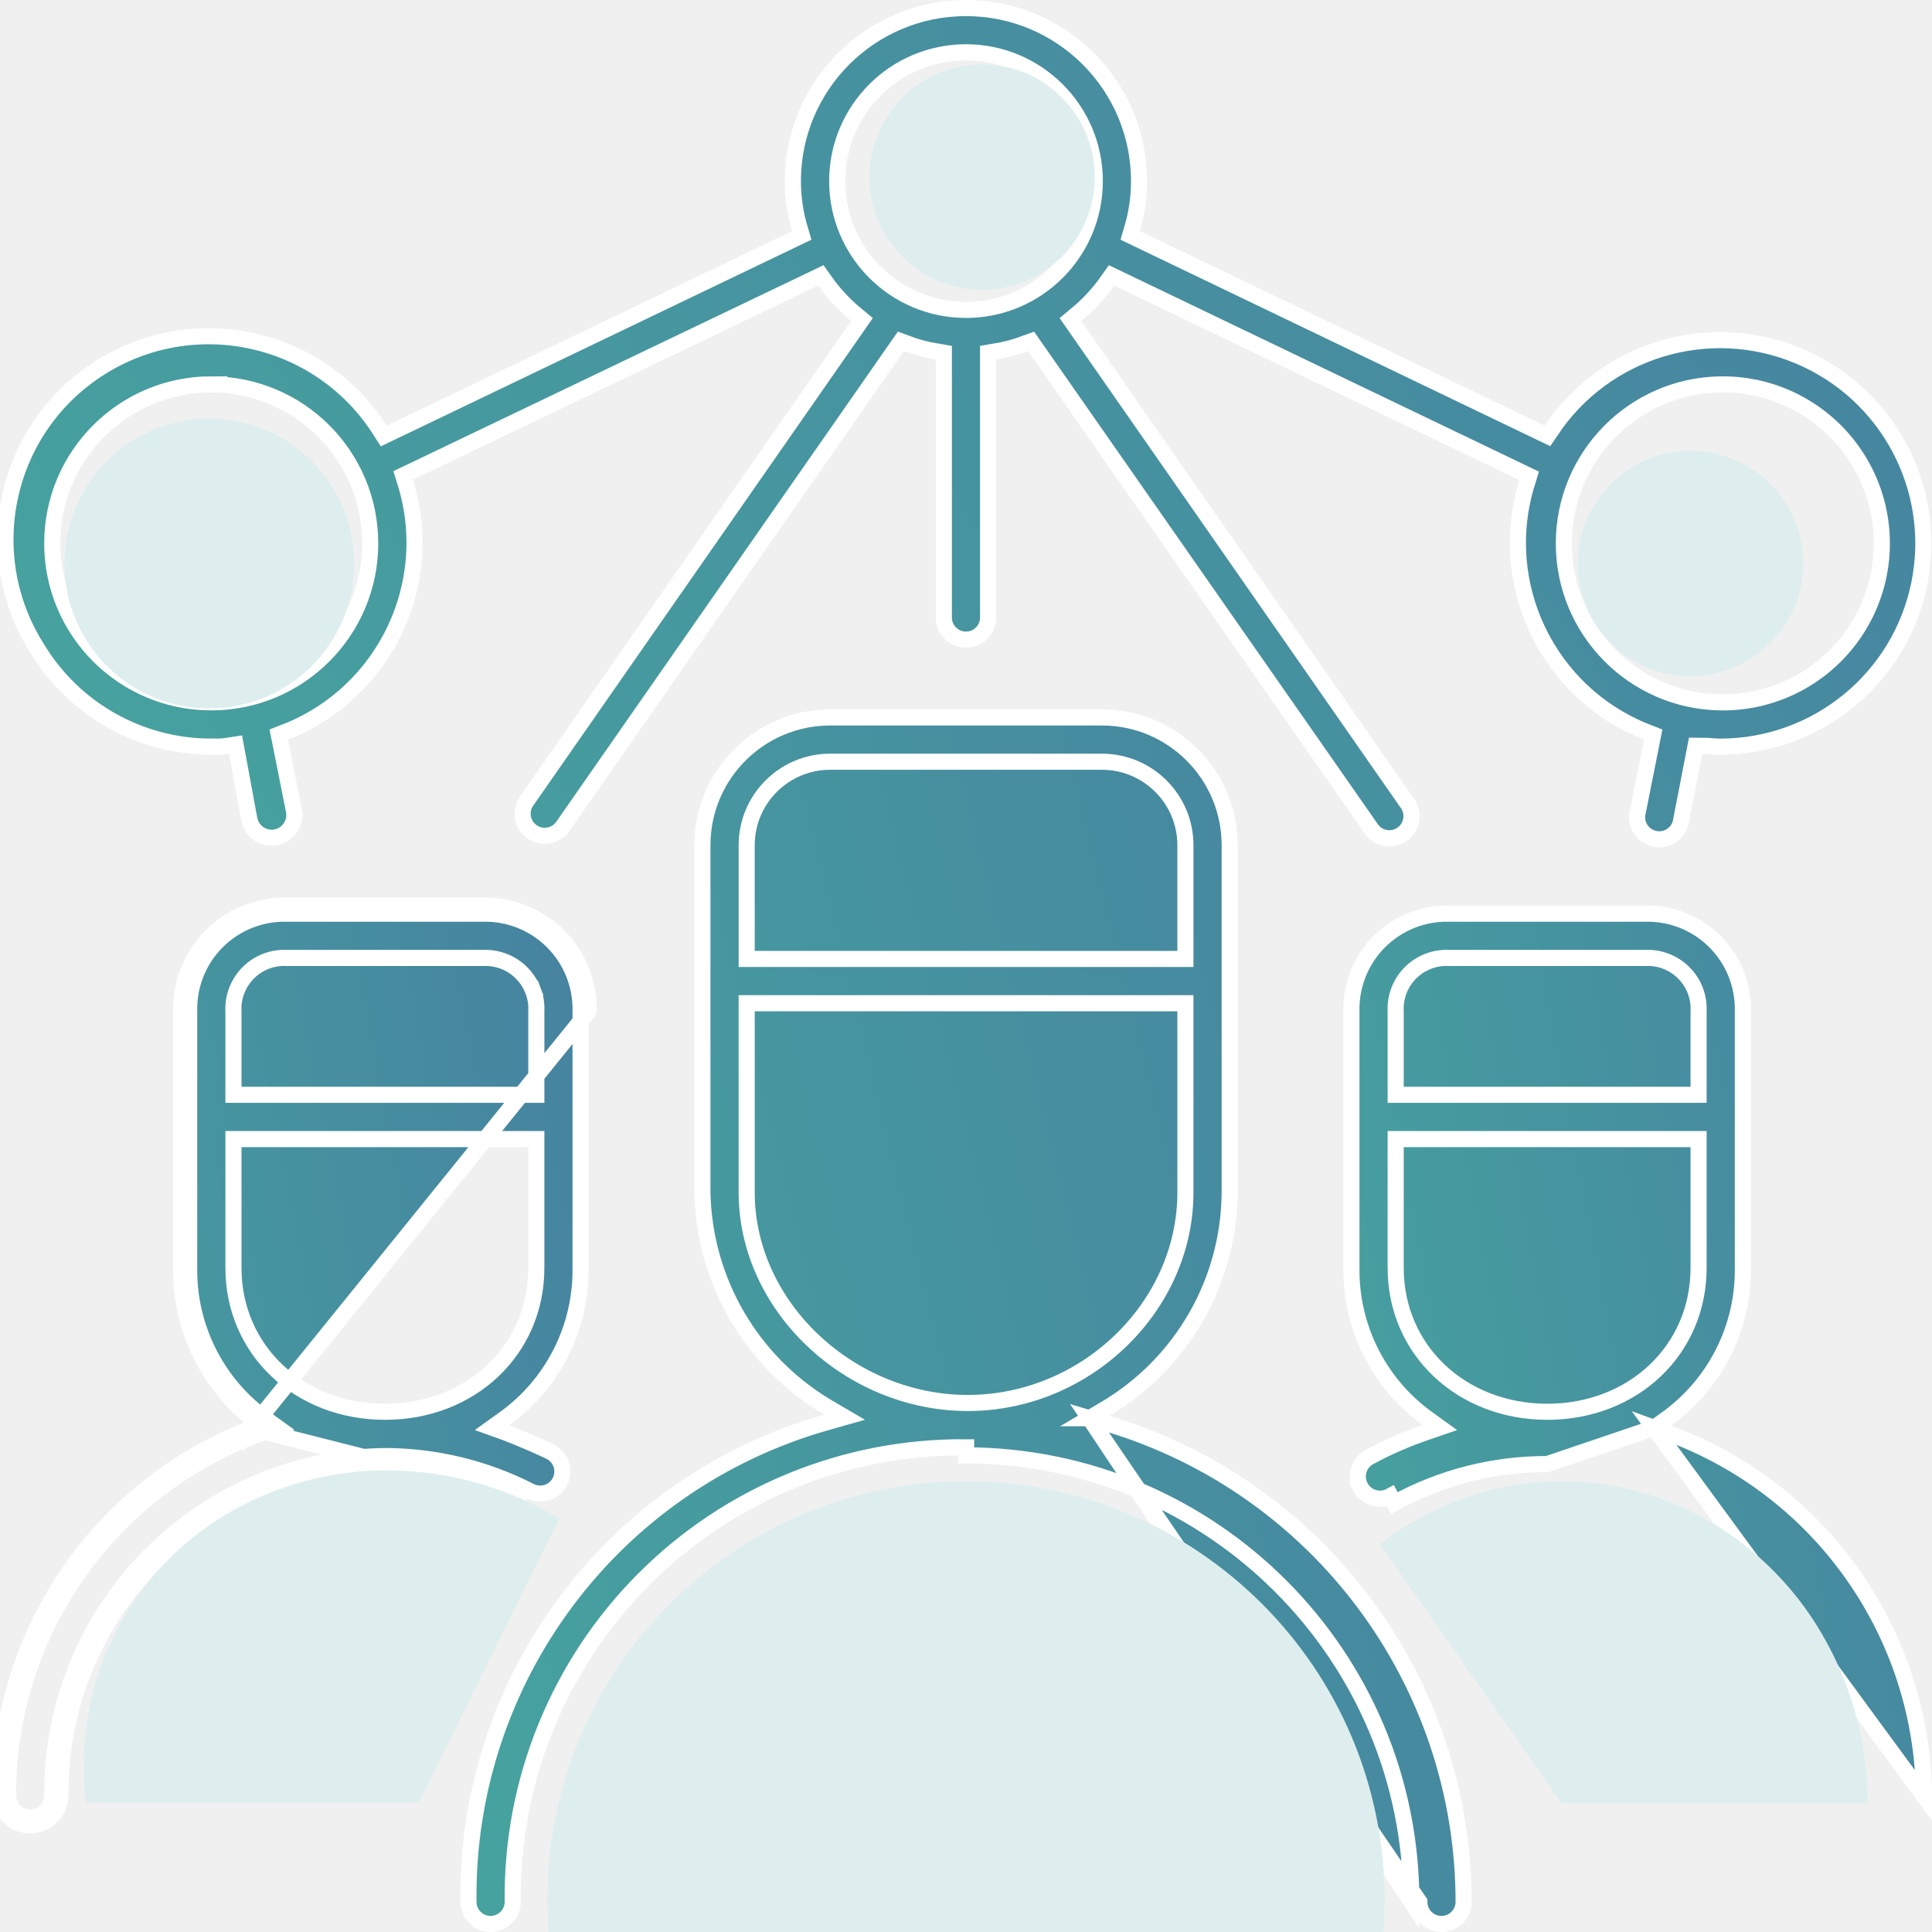
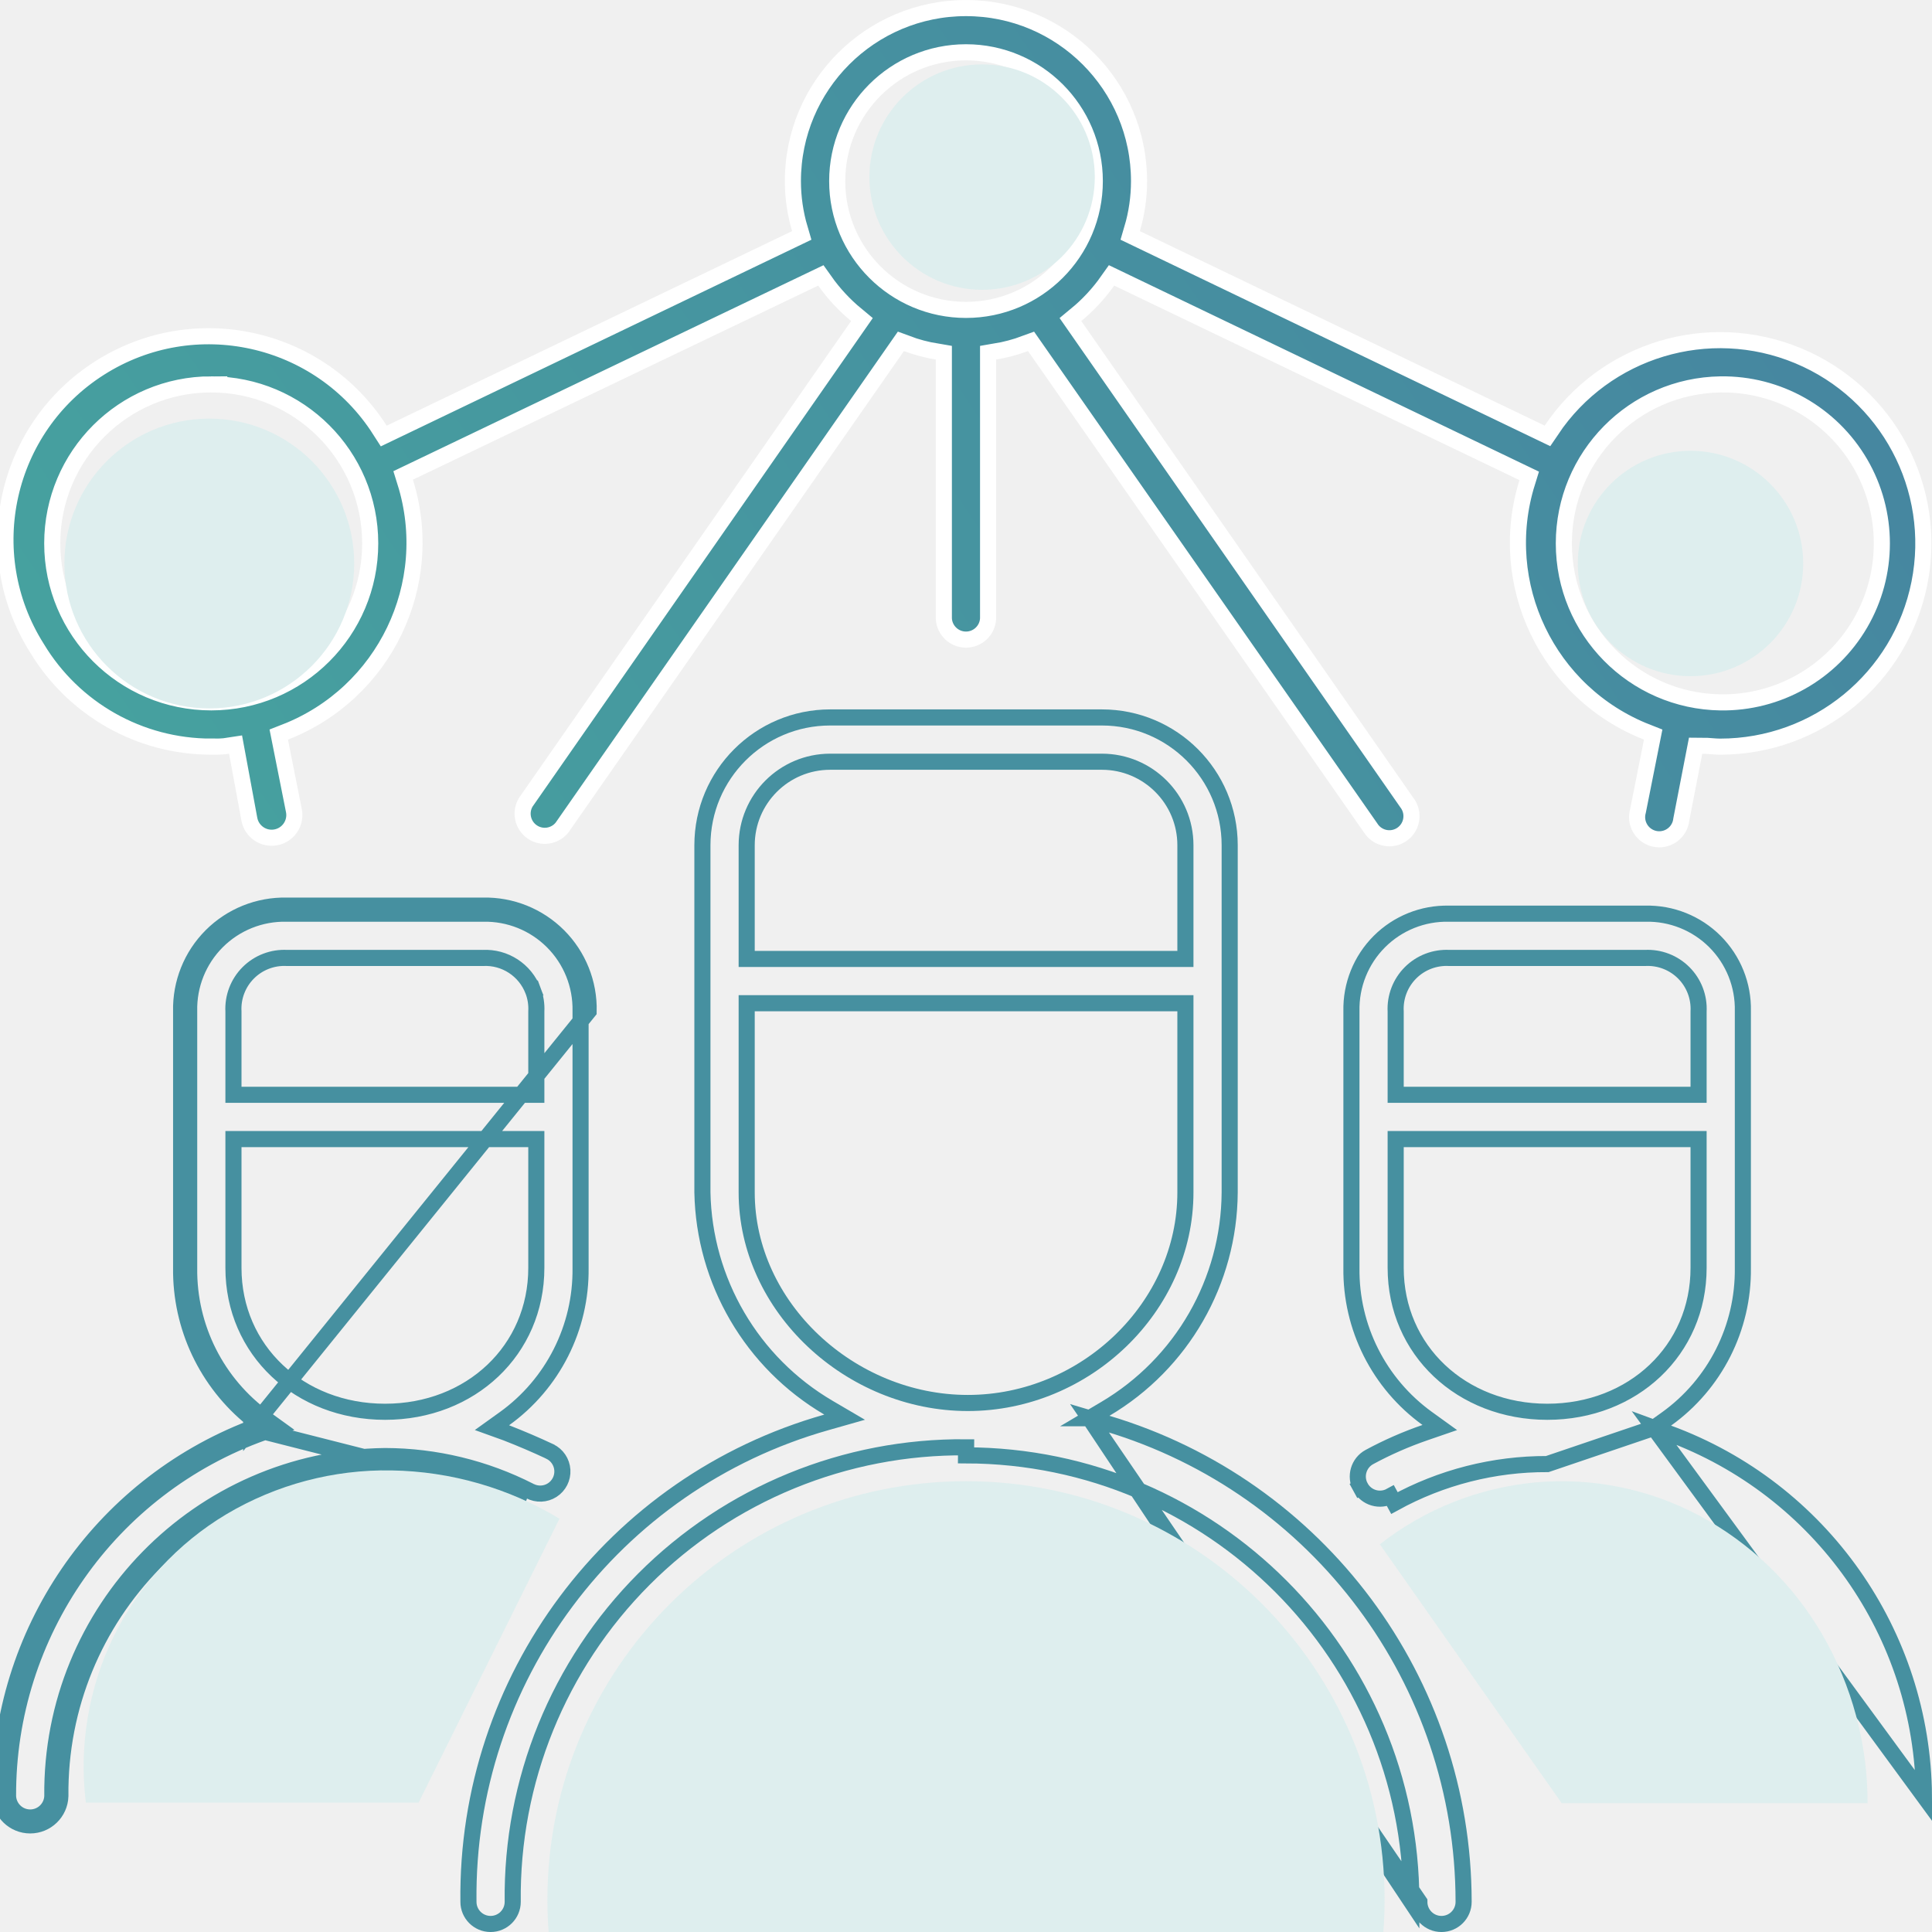
<svg xmlns="http://www.w3.org/2000/svg" width="60" height="60" fill="none">
-   <g clip-path="url(#clip0_13858_2268)">
+   <g clip-path="url(#clip0_13858_4338)">
    <mask id="a" fill="#fff">
      <path d="M6.561 23.438c.188 0 .37 0 .553-.029l.385 2.082a.954.954 0 101.875-.357l-.431-2.165a6.563 6.563 0 003.88-8.072L25.41 8.869c.29.41.634.78 1.022 1.101L16.119 24.778a.938.938 0 001.538 1.069l10.415-14.944c.32.12.652.207.99.263v8.053a.938.938 0 001.874 0v-8.053c.338-.056.669-.144.99-.263l10.43 14.944a.937.937 0 101.537-1.069L33.58 9.97a5.65 5.65 0 001.022-1.101l12.586 6.042a6.562 6.562 0 003.867 8.058l-.431 2.165a.938.938 0 101.837.357l.404-2.082c.182 0 .365.029.553.029a6.562 6.562 0 10-5.447-10.22l-12.572-6.04a5.47 5.47 0 00.225-1.552 5.625 5.625 0 10-11.25 0c0 .525.076 1.048.225 1.552l-12.59 6.042A6.561 6.561 0 00.931 20.253a6.562 6.562 0 005.63 3.184zm46.875-11.25a4.688 4.688 0 110 9.375 4.688 4.688 0 010-9.375zM30 1.874a3.75 3.75 0 110 7.5 3.75 3.75 0 010-7.5zM6.56 12.188a4.687 4.687 0 110 9.374 4.687 4.687 0 010-9.375z" />
    </mask>
-     <path d="M6.561 23.438c.188 0 .37 0 .553-.029l.385 2.082a.954.954 0 101.875-.357l-.431-2.165a6.563 6.563 0 003.88-8.072L25.41 8.869c.29.41.634.78 1.022 1.101L16.119 24.778a.938.938 0 001.538 1.069l10.415-14.944c.32.12.652.207.99.263v8.053a.938.938 0 001.874 0v-8.053c.338-.056.669-.144.99-.263l10.43 14.944a.937.937 0 101.537-1.069L33.58 9.97a5.65 5.65 0 001.022-1.101l12.586 6.042a6.562 6.562 0 003.867 8.058l-.431 2.165a.938.938 0 101.837.357l.404-2.082c.182 0 .365.029.553.029a6.562 6.562 0 10-5.447-10.22l-12.572-6.04a5.47 5.47 0 00.225-1.552 5.625 5.625 0 10-11.25 0c0 .525.076 1.048.225 1.552l-12.59 6.042A6.561 6.561 0 00.931 20.253a6.562 6.562 0 005.63 3.184zm46.875-11.25a4.688 4.688 0 110 9.375 4.688 4.688 0 010-9.375zM30 1.874a3.75 3.75 0 110 7.5 3.75 3.75 0 010-7.5zM6.56 12.188a4.687 4.687 0 110 9.374 4.687 4.687 0 010-9.375z" fill="url(#paint0_linear_13858_2268)" stroke="#fff" mask="url(#a)" />
-     <path d="M51.366 44.345l.385-.275a5.688 5.688 0 002.375-4.692v-.003h0v-7.974h0a2.96 2.96 0 00-3.026-3.026h-.006v0h-6.099 0A2.963 2.963 0 0041.97 31.4v.005h0v7.972h0a5.68 5.68 0 002.353 4.674l.391.282-.456.157c-.598.206-1.178.46-1.733.761a.688.688 0 00-.273.933l-.22.12.22-.12a.687.687 0 00.933.274s0 0 0 0l.12.22a9.797 9.797 0 014.748-1.21l3.314-1.124zm0 0l.444.163a12.11 12.11 0 017.94 11.274l-8.384-11.437zM52.501 34h.25v-2.587a1.582 1.582 0 00-1.663-1.663h-6.08a1.581 1.581 0 00-1.664 1.663V34h9.157zm-8.907 1.375h-.25v4c0 2.556 2.048 4.469 4.708 4.469 2.662 0 4.699-1.914 4.699-4.469v-4h-9.157z" fill="url(#paint1_linear_13858_2268)" stroke="#fff" stroke-width=".5" />
-     <path d="M7.802 44.358A12.188 12.188 0 000 55.782a.938.938 0 001.875 0A10.21 10.21 0 0111.958 45.47a9.699 9.699 0 014.383 1.06l-8.539-2.17zm0 0l.133.1.146-.203-.084-.236-.152.056a5.93 5.93 0 01-2.22-4.7v-7.969a3.21 3.21 0 013.281-3.281H15a3.211 3.211 0 013.281 3.281L7.802 44.36zm8.652 1.947a9.949 9.949 0 00-4.495-1.086h-.004a10.46 10.46 0 00-10.33 10.563.688.688 0 01-1.375 0v-.002a11.938 11.938 0 017.916-11.29l.447-.16-.385-.278a5.679 5.679 0 01-2.353-4.674h0v-7.972h0v-.005a2.96 2.96 0 013.026-3.026H15v0h.006A2.963 2.963 0 0118.03 31.4h0v7.977a5.678 5.678 0 01-2.366 4.683l-.386.277.447.161a22.14 22.14 0 011.348.577l.002.002a.688.688 0 11-.622 1.227zM16.406 34h.25v-2.587a1.58 1.58 0 00-.1-.646l-.235.088.234-.088a1.583 1.583 0 00-1.562-1.017h-6.08a1.581 1.581 0 00-1.663 1.663V34h9.156zM7.5 35.375h-.25v4c0 2.556 2.047 4.469 4.708 4.469s4.698-1.914 4.698-4.469v-4H7.5z" fill="url(#paint2_linear_13858_2268)" stroke="#fff" stroke-width=".5" />
-     <path d="M33.835 44.045l.492-.291a7.865 7.865 0 003.862-6.723V26.25a3.969 3.969 0 00-3.97-3.969h-8.437a3.969 3.969 0 00-3.968 3.969v10.779a7.93 7.93 0 003.912 6.687l.505.296-.563.16a15.285 15.285 0 00-11.12 14.888v.002a.687.687 0 001.375.002 13.95 13.95 0 0114.08-14.117s0 0 0 0l-.002.25A13.86 13.86 0 0143.83 59.062l-9.994-15.017zm0 0l.548.163a15.514 15.514 0 0111.071 14.855.687.687 0 11-1.375 0L33.835 44.045zm2.729-14.264h.25V26.25a2.594 2.594 0 00-2.594-2.594h-8.438a2.594 2.594 0 00-2.593 2.594v3.531h13.375zm-13.125 1.375h-.25v5.875c0 3.56 3.214 6.54 6.868 6.54 3.66 0 6.757-2.986 6.757-6.54v-5.875H23.439z" fill="url(#paint3_linear_13858_2268)" stroke="#fff" stroke-width=".5" />
+     <path d="M6.561 23.438c.188 0 .37 0 .553-.029l.385 2.082a.954.954 0 101.875-.357l-.431-2.165a6.563 6.563 0 003.88-8.072L25.41 8.869c.29.41.634.78 1.022 1.101L16.119 24.778a.938.938 0 001.538 1.069l10.415-14.944c.32.12.652.207.99.263v8.053a.938.938 0 001.874 0v-8.053c.338-.056.669-.144.99-.263l10.43 14.944a.937.937 0 101.537-1.069L33.58 9.97a5.65 5.65 0 001.022-1.101l12.586 6.042a6.562 6.562 0 003.867 8.058l-.431 2.165a.938.938 0 101.837.357l.404-2.082c.182 0 .365.029.553.029a6.562 6.562 0 10-5.447-10.22l-12.572-6.04a5.47 5.47 0 00.225-1.552 5.625 5.625 0 10-11.25 0c0 .525.076 1.048.225 1.552l-12.59 6.042A6.561 6.561 0 00.931 20.253a6.562 6.562 0 005.63 3.184zm46.875-11.25a4.688 4.688 0 110 9.375 4.688 4.688 0 010-9.375zM30 1.874a3.75 3.75 0 110 7.5 3.75 3.75 0 010-7.5zM6.56 12.188a4.687 4.687 0 110 9.374 4.687 4.687 0 010-9.375z" fill="url(#paint0_linear_13858_4338)" stroke="#fff" mask="url(#a)" />
+     <path d="M51.366 44.345l.385-.275a5.688 5.688 0 002.375-4.692v-.003h0v-7.974h0a2.96 2.96 0 00-3.026-3.026h-.006v0h-6.099 0A2.963 2.963 0 0041.97 31.4v.005h0v7.972h0a5.68 5.68 0 002.353 4.674l.391.282-.456.157c-.598.206-1.178.46-1.733.761a.688.688 0 00-.273.933l-.22.12.22-.12a.687.687 0 00.933.274s0 0 0 0l.12.22a9.797 9.797 0 014.748-1.21l3.314-1.124zm0 0l.444.163a12.11 12.11 0 017.94 11.274l-8.384-11.437zM52.501 34h.25v-2.587a1.582 1.582 0 00-1.663-1.663h-6.08a1.581 1.581 0 00-1.664 1.663V34h9.157zm-8.907 1.375h-.25v4c0 2.556 2.048 4.469 4.708 4.469 2.662 0 4.699-1.914 4.699-4.469v-4h-9.157zM7.802 44.358A12.188 12.188 0 000 55.782a.938.938 0 001.875 0A10.21 10.21 0 0111.958 45.47a9.699 9.699 0 014.383 1.06l-8.539-2.17zm0 0l.133.1.146-.203-.084-.236-.152.056a5.93 5.93 0 01-2.22-4.7v-7.969a3.21 3.21 0 013.281-3.281H15a3.211 3.211 0 013.281 3.281L7.802 44.36zm8.652 1.947a9.949 9.949 0 00-4.495-1.086h-.004a10.46 10.46 0 00-10.33 10.563.688.688 0 01-1.375 0v-.002a11.938 11.938 0 017.916-11.29l.447-.16-.385-.278a5.679 5.679 0 01-2.353-4.674h0v-7.972h0v-.005a2.96 2.96 0 013.026-3.026H15v0h.006A2.963 2.963 0 0118.03 31.4h0v7.977a5.678 5.678 0 01-2.366 4.683l-.386.277.447.161a22.14 22.14 0 011.348.577l.002.002a.688.688 0 11-.622 1.227zM16.406 34h.25v-2.587a1.58 1.58 0 00-.1-.646l-.235.088.234-.088a1.583 1.583 0 00-1.562-1.017h-6.08a1.581 1.581 0 00-1.663 1.663V34h9.156zM7.5 35.375h-.25v4c0 2.556 2.047 4.469 4.708 4.469s4.698-1.914 4.698-4.469v-4H7.5z" stroke="#4690a0" stroke-width=".5" />
+     <path d="M33.835 44.045l.492-.291a7.865 7.865 0 003.862-6.723V26.25a3.969 3.969 0 00-3.97-3.969h-8.437a3.969 3.969 0 00-3.968 3.969v10.779a7.93 7.93 0 003.912 6.687l.505.296-.563.16a15.285 15.285 0 00-11.12 14.888v.002a.687.687 0 001.375.002 13.95 13.95 0 0114.08-14.117s0 0 0 0l-.002.25A13.86 13.86 0 0143.83 59.062l-9.994-15.017zm0 0l.548.163a15.514 15.514 0 0111.071 14.855.687.687 0 11-1.375 0L33.835 44.045zm2.729-14.264h.25V26.25a2.594 2.594 0 00-2.594-2.594h-8.438a2.594 2.594 0 00-2.593 2.594v3.531h13.375zm-13.125 1.375h-.25v5.875c0 3.56 3.214 6.54 6.868 6.54 3.66 0 6.757-2.986 6.757-6.54v-5.875H23.439z" stroke="#4690a0" stroke-width=".5" />
    <circle cx="6.5" cy="17.5" r="4.5" fill="#DEEEEE" />
    <circle cx="30" cy="59" r="13" fill="#DEEEEE" />
    <path d="M58 56a10.4 10.4 0 00-1.41-5.243 9.702 9.702 0 00-3.812-3.686 9.094 9.094 0 00-5.082-1.035 9.222 9.222 0 00-4.844 1.923L48.5 56H58zm-40.625-8.835a10.396 10.396 0 00-5.218-1.5 9.703 9.703 0 00-5.125 1.36 9.095 9.095 0 00-3.512 3.817 9.221 9.221 0 00-.854 5.14H13l4.375-8.817z" fill="#DEEEEE" />
    <circle cx="30.5" cy="5.5" r="3.5" fill="#DEEEEE" />
    <circle cx="52.5" cy="17.5" r="3.5" fill="#DEEEEE" />
  </g>
  <defs>
-     <linearGradient id="paint0_linear_13858_2268" x1="-10.312" y1="6.005" x2="94.777" y2="-65.152" gradientUnits="userSpaceOnUse">
+     <linearGradient id="paint0_linear_13858_4338" x1="-10.312" y1="6.005" x2="94.777" y2="-65.152" gradientUnits="userSpaceOnUse">
      <stop stop-color="#46A29F" />
      <stop offset="1" stop-color="#4660A2" />
    </linearGradient>
-     <linearGradient id="paint1_linear_13858_2268" x1="38.577" y1="34.652" x2="83.664" y2="26.093" gradientUnits="userSpaceOnUse">
+     <linearGradient id="paint1_linear_13858_4338" x1="38.577" y1="34.652" x2="83.664" y2="26.093" gradientUnits="userSpaceOnUse">
      <stop stop-color="#46A29F" />
      <stop offset="1" stop-color="#4660A2" />
    </linearGradient>
-     <linearGradient id="paint2_linear_13858_2268" x1="-3.142" y1="34.652" x2="41.946" y2="26.093" gradientUnits="userSpaceOnUse">
+     <linearGradient id="paint2_linear_13858_4338" x1="-3.142" y1="34.652" x2="41.946" y2="26.093" gradientUnits="userSpaceOnUse">
      <stop stop-color="#46A29F" />
      <stop offset="1" stop-color="#4660A2" />
    </linearGradient>
-     <linearGradient id="paint3_linear_13858_2268" x1="8.9" y1="30.699" x2="84.582" y2="12.111" gradientUnits="userSpaceOnUse">
+     <linearGradient id="paint3_linear_13858_4338" x1="8.9" y1="30.699" x2="84.582" y2="12.111" gradientUnits="userSpaceOnUse">
      <stop stop-color="#46A29F" />
      <stop offset="1" stop-color="#4660A2" />
    </linearGradient>
-     <clipPath id="clip0_13858_2268">
+     <clipPath id="clip0_13858_4338">
      <path fill="#fff" d="M0 0h60v60H0z" />
    </clipPath>
  </defs>
</svg>
